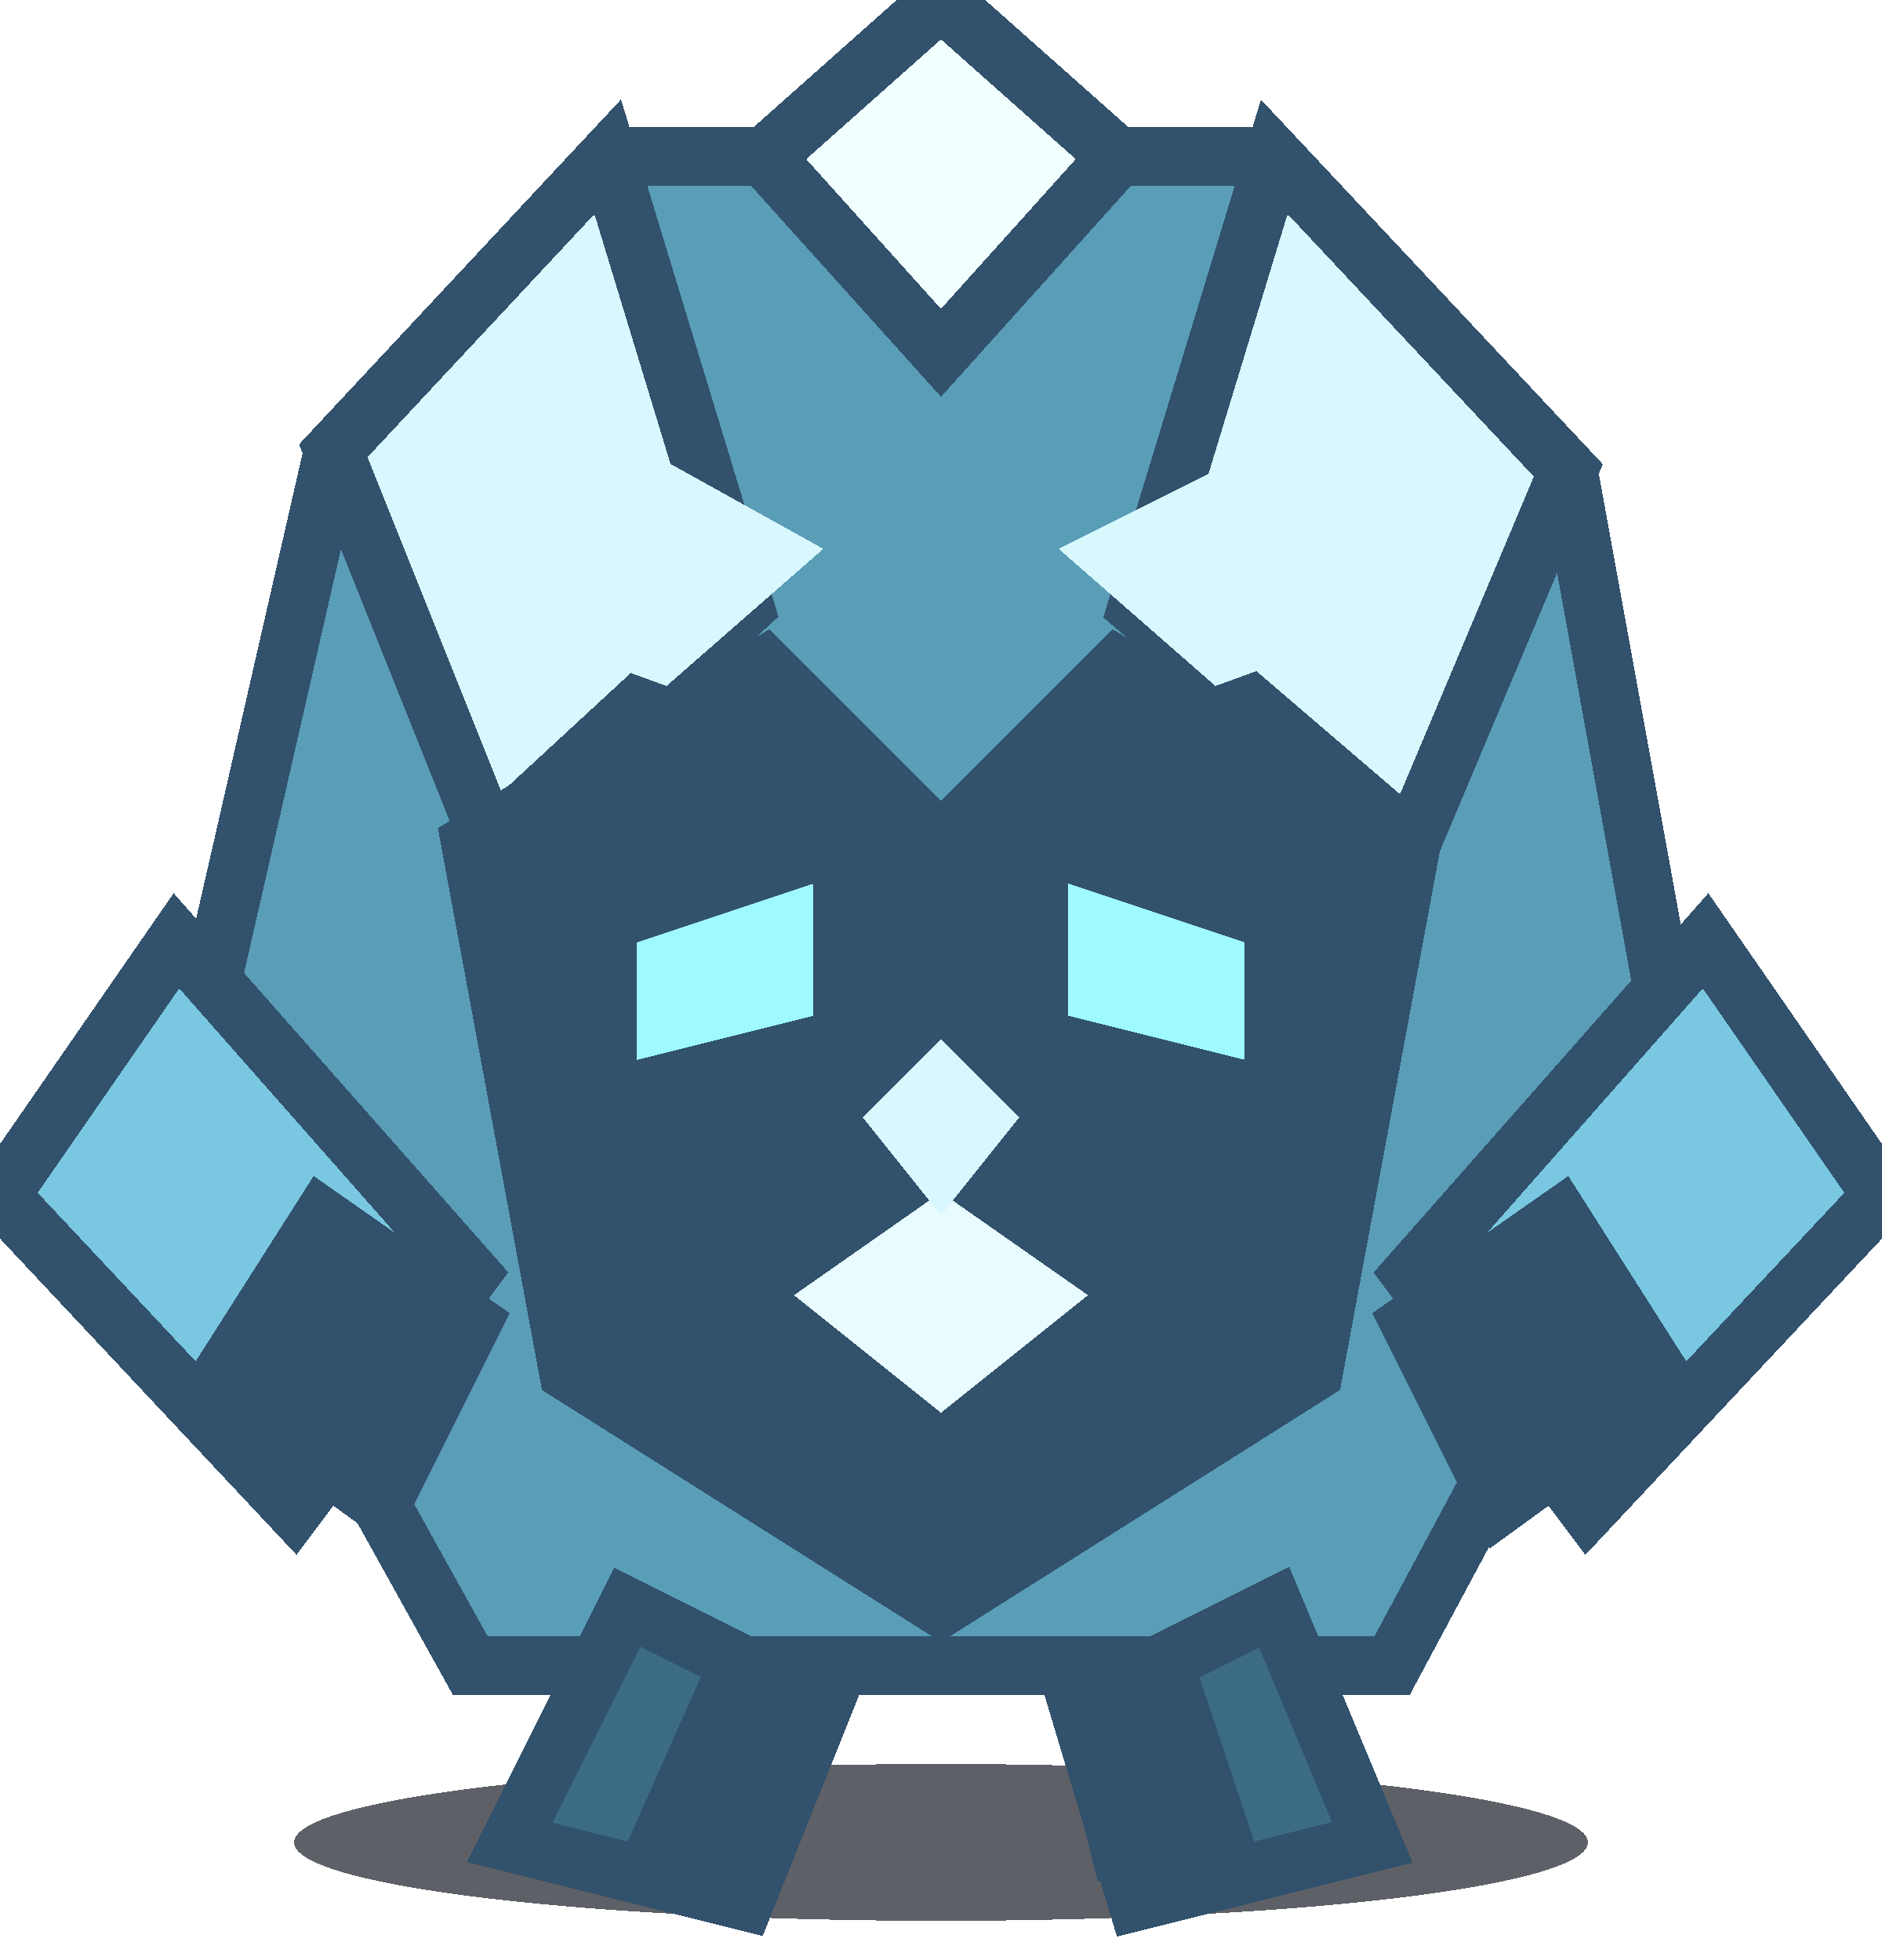
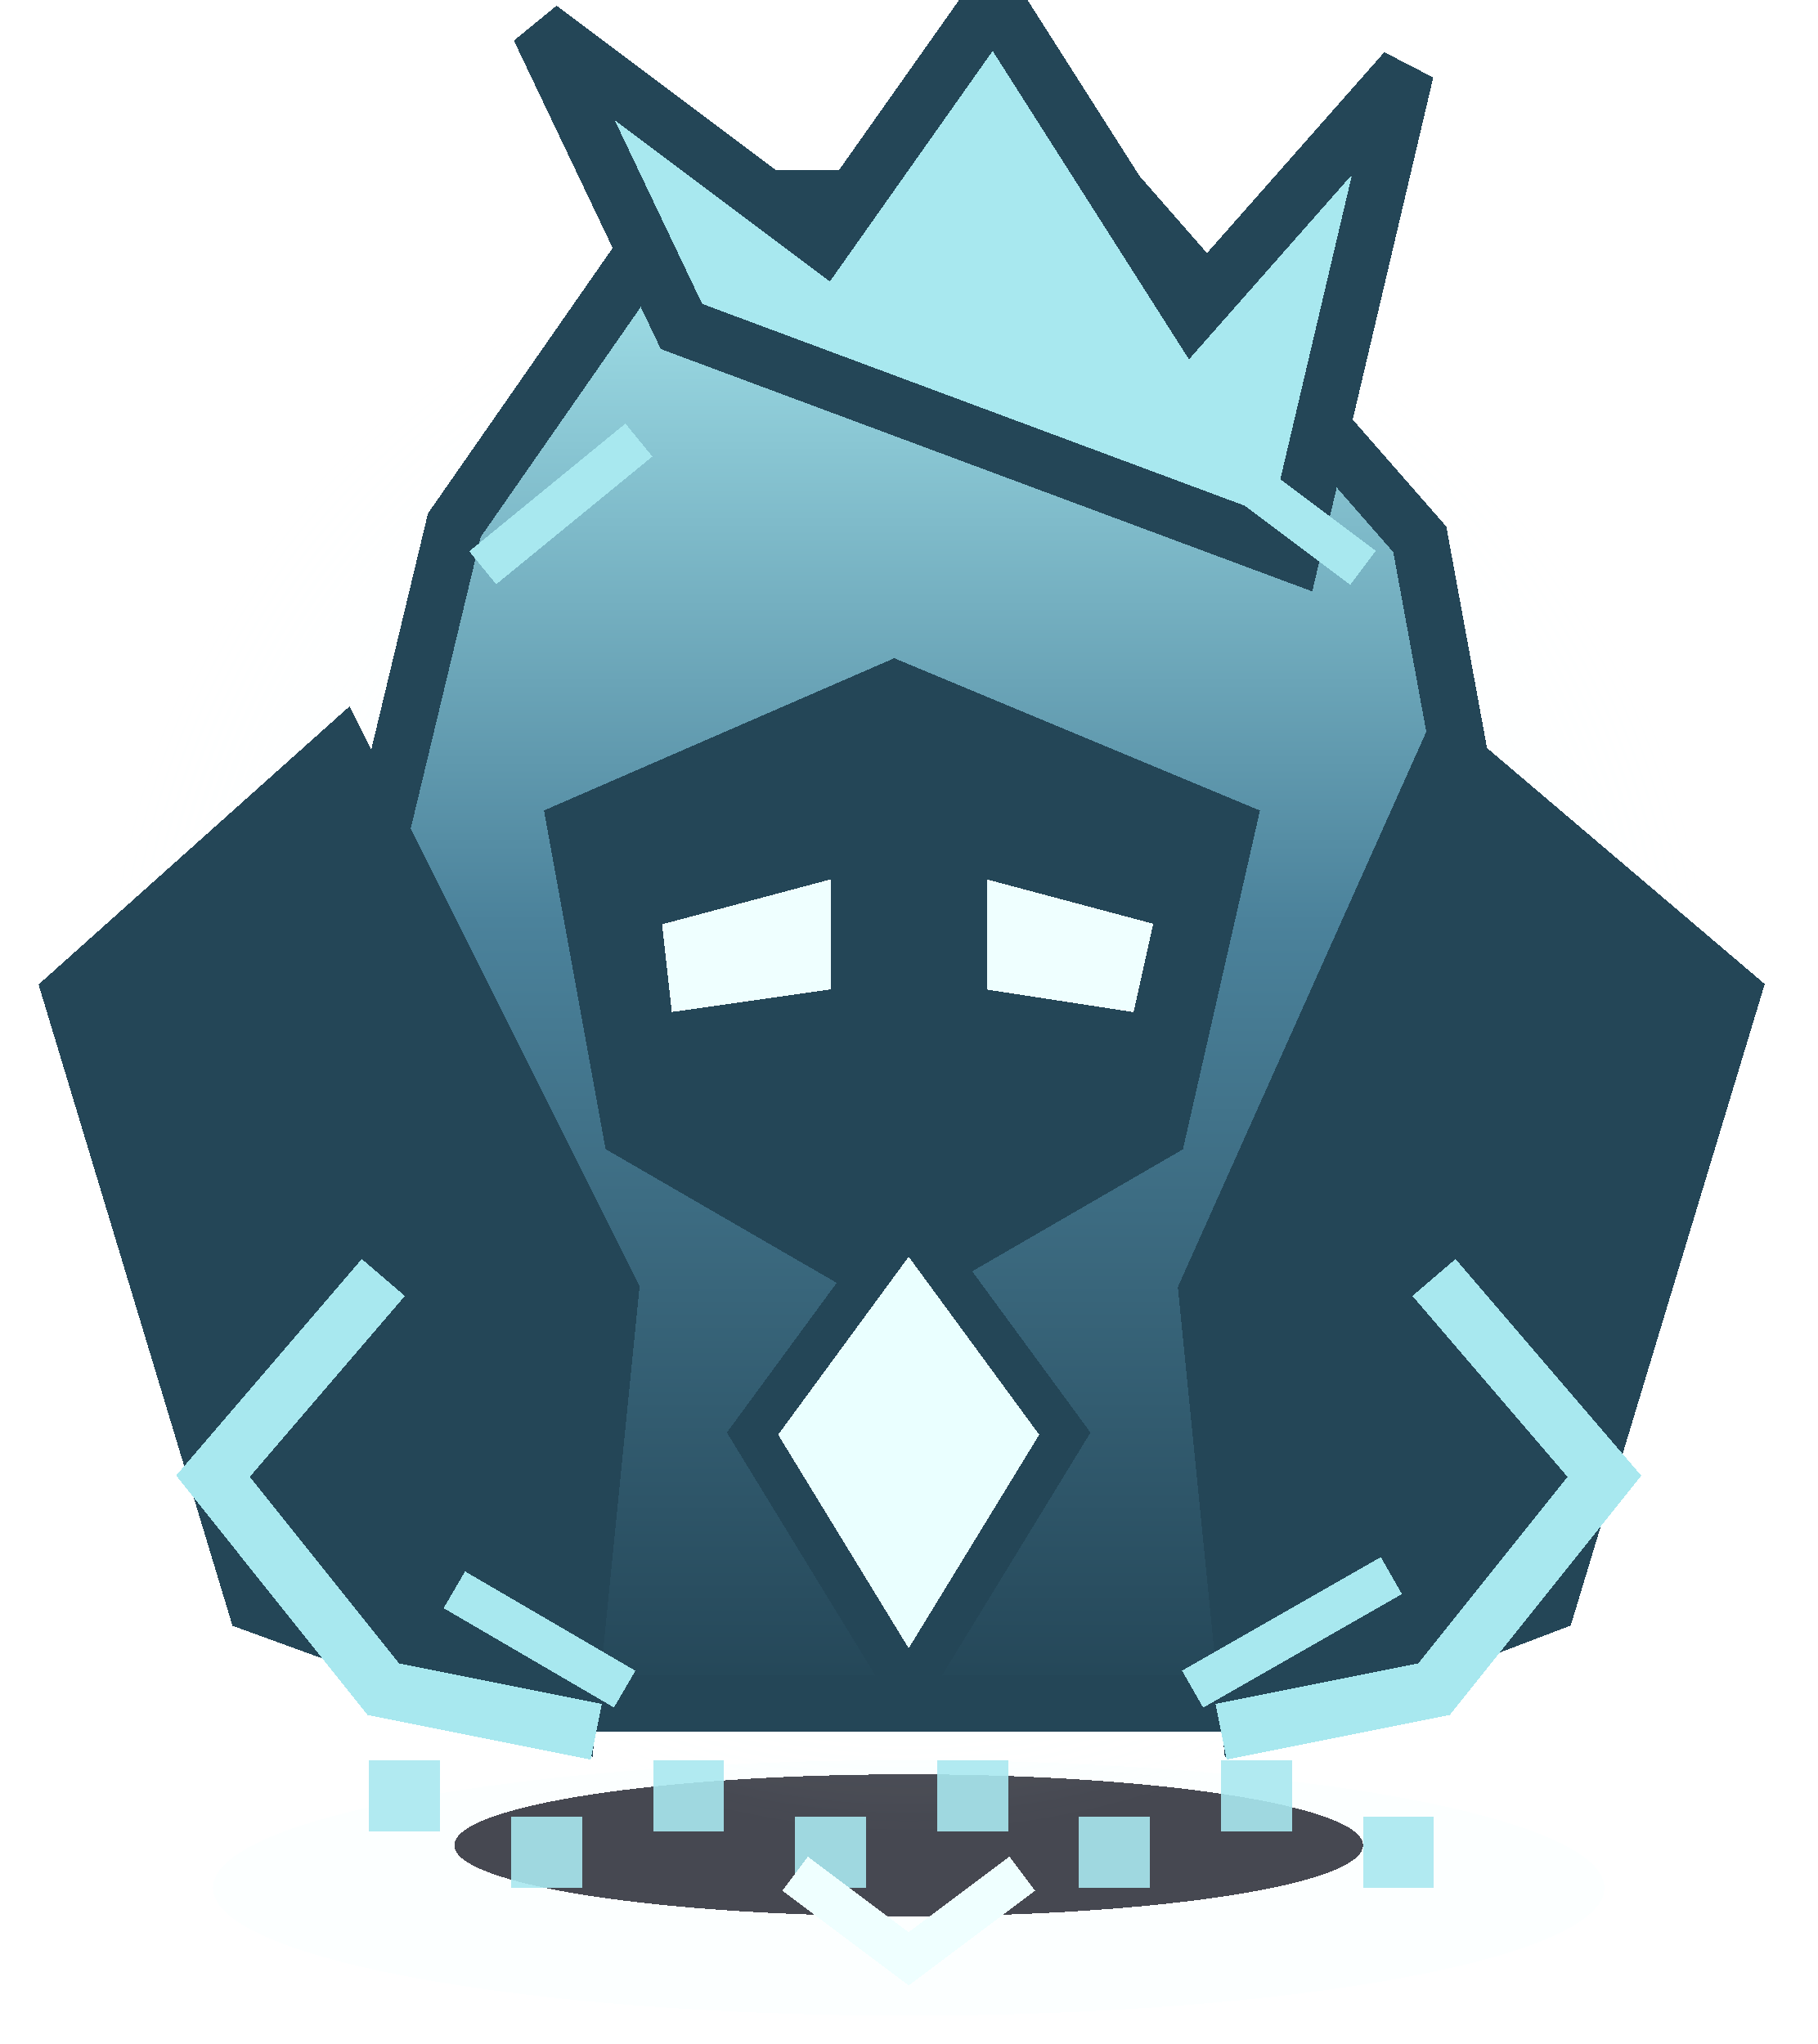
- <svg xmlns="http://www.w3.org/2000/svg" viewBox="0 0 96 100" shape-rendering="crispEdges">
+ <svg xmlns="http://www.w3.org/2000/svg" viewBox="0 0 128 144" shape-rendering="crispEdges">
  <defs>
-     <linearGradient id="g" x2="0" y2="1">
-       <stop stop-color="#d8f7ff" />
-       <stop offset="1" stop-color="#5a9db7" />
+     <linearGradient id="body" x2="0" y2="1">
+       <stop stop-color="#a8e8ef" />
+       <stop offset=".48" stop-color="#4b829b" />
+       <stop offset="1" stop-color="#244657" />
    </linearGradient>
+     <radialGradient id="aura">
+       <stop stop-color="#efffff" stop-opacity=".38" />
+       <stop offset="1" stop-color="#efffff" stop-opacity="0" />
+     </radialGradient>
  </defs>
-   <ellipse cx="48" cy="94" rx="33" ry="4" fill="#080b16" opacity=".65" />
-   <g fill="#5a9db7" stroke="#31516c" stroke-width="3" stroke-linejoin="miter">
-     <path d="M17 23 31 8 65 8 80 24 86 57 71 85 24 85 9 58Z" />
-     <path d="M17 23 31 8 38 31 25 43Z" fill="#d8f7ff" />
-     <path d="M80 24 65 8 58 31 72 43Z" fill="#d8f7ff" />
-     <path d="M24 43 39 34 48 43 57 34 72 43 67 70 48 82 29 70Z" fill="#31516c" />
-     <path d="M31 47 43 43 43 53 31 56ZM53 43 65 47 65 56 53 53Z" fill="#9efaff" />
-     <path d="M38 66 48 59 58 66 48 74Z" fill="#e8fbff" />
-     <path d="M9 48 0 61 15 77 24 65ZM87 48 96 61 81 77 72 65Z" fill="#79c7e1" />
-     <path d="M39 8 48 0 57 8 48 18Z" fill="#f1ffff" />
-     <path d="M32 82 42 87 38 97 26 94ZM55 87 65 82 70 94 58 97Z" fill="#3c6b86" />
+   <ellipse cx="64" cy="133" rx="49" ry="9" fill="#efffff" opacity=".16" />
+   <ellipse cx="64" cy="130" rx="32" ry="5" fill="#090b17" opacity=".75" />
+   <circle cx="64" cy="72" r="58" fill="url(#aura)" />
+   <g stroke="#244657" stroke-width="4" stroke-linejoin="miter" stroke-linecap="square" fill="url(#body)">
+     <path d="M32 37 48 14 79 14 100 38 109 87 91 120 39 120 20 87Z" />
+     <path d="M48 23 38 2 58 17 70 0 84 22 99 5 91 39Z" fill="#a8e8ef" />
+     <path d="M24 53 5 70 18 113 40 121 43 91ZM102 53 122 70 109 113 88 121 85 91Z" fill="#244657" />
  </g>
-   <path d="M23 31 33 23 42 28 34 35ZM54 28 64 23 73 31 62 35Z" fill="#d8f7ff" />
-   <path d="M44 57 48 53 52 57 48 62Z" fill="#d8f7ff" />
-   <path d="M16 60 9 71 20 79 26 67ZM80 60 87 71 76 79 70 67Z" fill="#31516c" />
-   <path d="M36 85 43 88 40 96 32 94ZM54 88 61 85 64 94 56 96Z" fill="#31516c" />
+   <g stroke="#244657" stroke-width="3" stroke-linejoin="miter">
+     <path d="M40 58 63 48 87 58 82 80 63 91 44 80Z" fill="#244657" />
+     <path d="M45 64 60 60 60 71 46 73ZM68 60 83 64 81 73 68 71Z" fill="#efffff" />
+     <path d="M64 86 75 101 64 119 53 101Z" fill="#eaffff" />
+   </g>
+   <path d="M27 90 15 104 27 119 42 122M101 90 113 104 101 119 86 122" fill="none" stroke="#a8e8ef" stroke-width="4" />
+   <path d="M34 40 45 31M84 31 96 40M32 112 44 119M84 119 98 111" stroke="#a8e8ef" stroke-width="3" />
+   <g opacity=".9">
+     <rect x="26" y="124" width="5" height="5" fill="#a8e8ef" />
+     <rect x="36" y="128" width="5" height="5" fill="#a8e8ef" />
+     <rect x="46" y="124" width="5" height="5" fill="#a8e8ef" />
+     <rect x="56" y="128" width="5" height="5" fill="#a8e8ef" />
+     <rect x="66" y="124" width="5" height="5" fill="#a8e8ef" />
+     <rect x="76" y="128" width="5" height="5" fill="#a8e8ef" />
+     <rect x="86" y="124" width="5" height="5" fill="#a8e8ef" />
+     <rect x="96" y="128" width="5" height="5" fill="#a8e8ef" />
+   </g>
+   <path d="M56 132 64 138 72 132" fill="none" stroke="#efffff" stroke-width="3" />
</svg>
